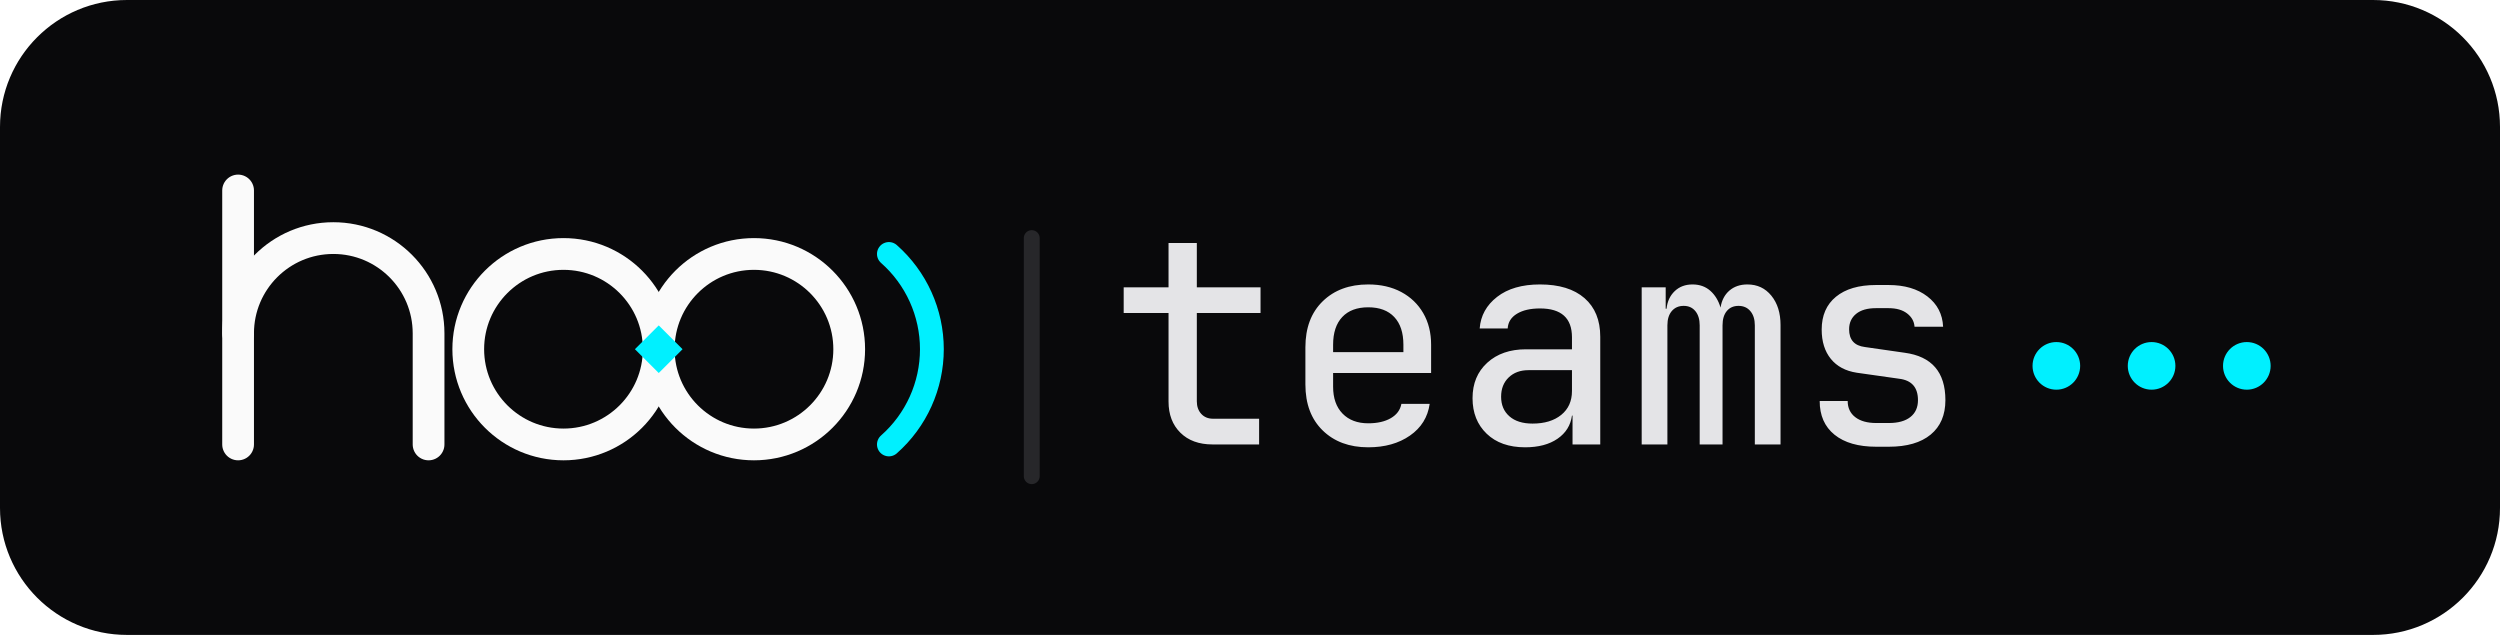
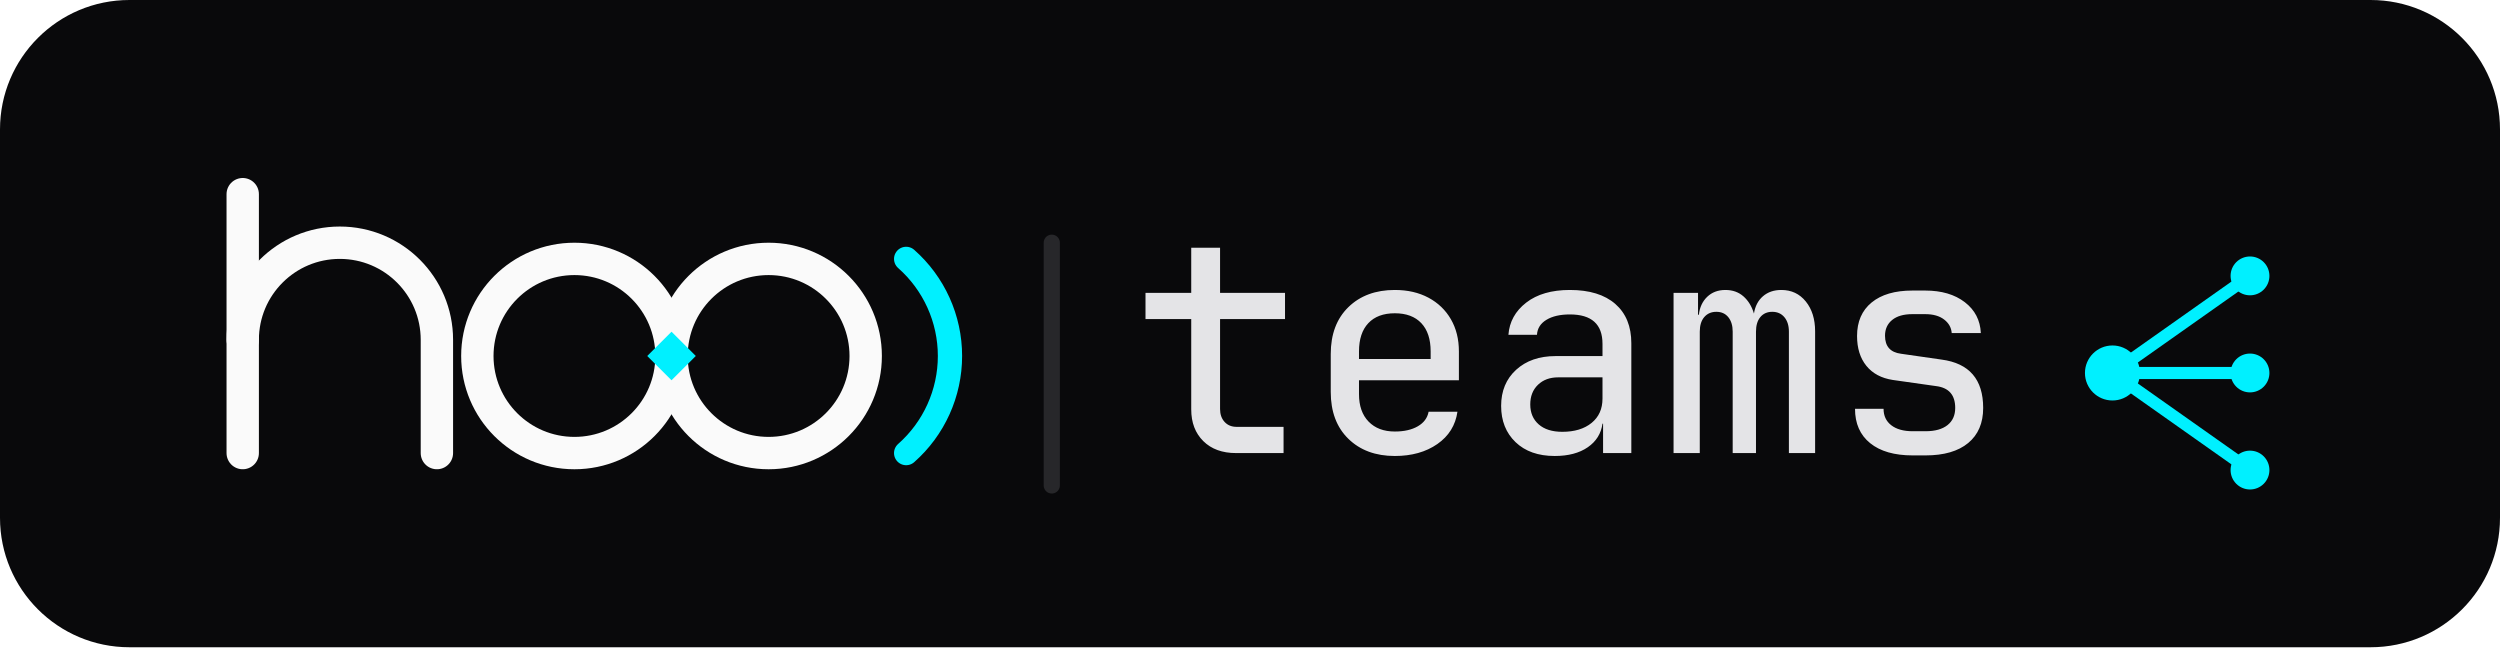
- <svg xmlns="http://www.w3.org/2000/svg" viewBox="0 0 315 80" width="315" height="80" role="img" aria-labelledby="hooteams-title">
+ <svg xmlns="http://www.w3.org/2000/svg" viewBox="0 0 309 80" width="309" height="80" role="img" aria-labelledby="hooteams-title">
  <style>
-     @keyframes hoo-relay { 0%, 70%, 100% { opacity: 0.25; } 18% { opacity: 1; } }
-     .relay { animation: hoo-relay 1.5s ease-in-out infinite; }
-     .relay-2 { animation-delay: 0.25s; }
-     .relay-3 { animation-delay: 0.5s; }
+     @keyframes hoo-dispatch { 0%, 100% { opacity: 0.28; } 45% { opacity: 1; } }
+     .arm { animation: hoo-dispatch 2s ease-in-out infinite; }
+     .arm-2 { animation-delay: 0.18s; }
+     .arm-3 { animation-delay: 0.36s; }
  </style>
-   <rect width="315" height="80" rx="16" fill="#09090B" />
+   <rect width="309" height="80" rx="16" fill="#09090B" />
  <line x1="30" y1="24" x2="30" y2="56" stroke="#FAFAFA" stroke-width="4" stroke-linecap="round" />
  <path d="M 30,42 A 12,12 0 0 1 54,42 L 54,56" fill="none" stroke="#FAFAFA" stroke-width="4" stroke-linecap="round" />
  <circle cx="71" cy="44" r="12" fill="none" stroke="#FAFAFA" stroke-width="4" />
  <circle cx="95" cy="44" r="12" fill="none" stroke="#FAFAFA" stroke-width="4" />
  <polygon points="83,41 86,44 83,47 80,44" fill="#00F0FF" />
  <path d="M 112,32 A 16,16 0 0 1 112,56" fill="none" stroke="#00F0FF" stroke-width="3" stroke-linecap="round" />
  <line x1="130" y1="30" x2="130" y2="60" stroke="#27272A" stroke-width="2" stroke-linecap="round" />
  <path d="M152.78 56.0Q150.224 56.0 148.73 54.524Q147.236 53.048 147.236 50.6V39.44H141.584V36.2H147.236V30.62H150.8V36.2H158.828V39.44H150.8V50.564Q150.8 51.536 151.358 52.148Q151.916 52.76 152.852 52.76H158.648V56.0ZM172.4 56.36Q168.836 56.36 166.658 54.236Q164.48 52.112 164.48 48.44V43.76Q164.48 40.088 166.658 37.964Q168.836 35.84 172.4 35.84Q174.776 35.84 176.558 36.794Q178.34 37.748 179.33 39.458Q180.32 41.168 180.32 43.436V47.0H167.972V48.728Q167.972 50.888 169.16 52.112Q170.348 53.336 172.4 53.336Q174.128 53.336 175.244 52.688Q176.36 52.04 176.576 50.888H180.14Q179.78 53.408 177.656 54.884Q175.532 56.36 172.4 56.36ZM167.972 43.436V44.372H176.828V43.436Q176.828 41.168 175.676 39.944Q174.524 38.72 172.4 38.72Q170.276 38.72 169.124 39.944Q167.972 41.168 167.972 43.436ZM192.164 56.36Q189.104 56.36 187.322 54.65Q185.54 52.94 185.54 50.168Q185.54 47.396 187.394 45.704Q189.248 44.012 192.272 44.012H198.068V42.5Q198.068 38.864 194.036 38.864Q192.236 38.864 191.138 39.53Q190.04 40.196 189.968 41.384H186.44Q186.62 38.972 188.636 37.406Q190.652 35.84 194.036 35.84Q197.672 35.84 199.652 37.568Q201.632 39.296 201.632 42.428V56.0H198.14V52.364H198.068Q197.816 54.2 196.25 55.28Q194.684 56.36 192.164 56.36ZM193.1 53.372Q195.368 53.372 196.718 52.274Q198.068 51.176 198.068 49.268V46.64H192.596Q191.048 46.64 190.094 47.558Q189.14 48.476 189.14 49.988Q189.14 51.536 190.184 52.454Q191.228 53.372 193.1 53.372ZM206.852 56.0V36.2H209.876V38.9H209.984Q210.128 37.532 211.01 36.686Q211.892 35.84 213.26 35.84Q214.592 35.84 215.492 36.632Q216.392 37.424 216.788 38.756Q217.004 37.388 217.904 36.614Q218.804 35.84 220.172 35.84Q222.044 35.84 223.196 37.262Q224.348 38.684 224.348 40.952V56.0H221.108V40.988Q221.108 39.872 220.55 39.206Q219.992 38.54 219.056 38.54Q218.12 38.54 217.58 39.188Q217.04 39.836 217.04 40.988V56.0H214.16V40.988Q214.16 39.872 213.62 39.206Q213.08 38.54 212.144 38.54Q211.208 38.54 210.65 39.188Q210.092 39.836 210.092 40.988V56.0ZM236.408 56.288Q233.024 56.288 231.152 54.776Q229.28 53.264 229.28 50.528H232.808Q232.808 51.824 233.762 52.562Q234.716 53.3 236.408 53.3H237.992Q239.756 53.3 240.71 52.544Q241.664 51.788 241.664 50.42Q241.664 48.008 239.288 47.72L233.96 46.964Q231.836 46.64 230.684 45.218Q229.532 43.796 229.532 41.528Q229.532 38.864 231.332 37.388Q233.132 35.912 236.372 35.912H237.956Q240.98 35.912 242.852 37.352Q244.724 38.792 244.832 41.168H241.232Q241.16 40.16 240.296 39.494Q239.432 38.828 237.956 38.828H236.372Q234.752 38.828 233.87 39.548Q232.988 40.268 232.988 41.492Q232.988 43.472 234.968 43.724L239.972 44.444Q245.12 45.128 245.12 50.42Q245.12 53.228 243.266 54.758Q241.412 56.288 237.992 56.288Z" fill="#E4E4E7" />
-   <circle class="relay relay-1" cx="259.1" cy="46.1" r="3" fill="#00F0FF" />
-   <circle class="relay relay-2" cx="271.1" cy="46.1" r="3" fill="#00F0FF" />
-   <circle class="relay relay-3" cx="283.1" cy="46.1" r="3" fill="#00F0FF" />
+   <circle cx="261.1" cy="46.1" r="3.4" fill="#00F0FF" />
+   <line class="arm" x1="261.1" y1="46.1" x2="278.1" y2="34.1" stroke="#00F0FF" stroke-width="1.5" stroke-linecap="round" />
+   <circle class="arm" cx="278.1" cy="34.1" r="2.4" fill="#00F0FF" />
+   <line class="arm arm-2" x1="261.1" y1="46.1" x2="278.1" y2="46.1" stroke="#00F0FF" stroke-width="1.5" stroke-linecap="round" />
+   <circle class="arm arm-2" cx="278.1" cy="46.1" r="2.4" fill="#00F0FF" />
+   <line class="arm arm-3" x1="261.1" y1="46.1" x2="278.1" y2="58.1" stroke="#00F0FF" stroke-width="1.5" stroke-linecap="round" />
+   <circle class="arm arm-3" cx="278.1" cy="58.1" r="2.4" fill="#00F0FF" />
</svg>
